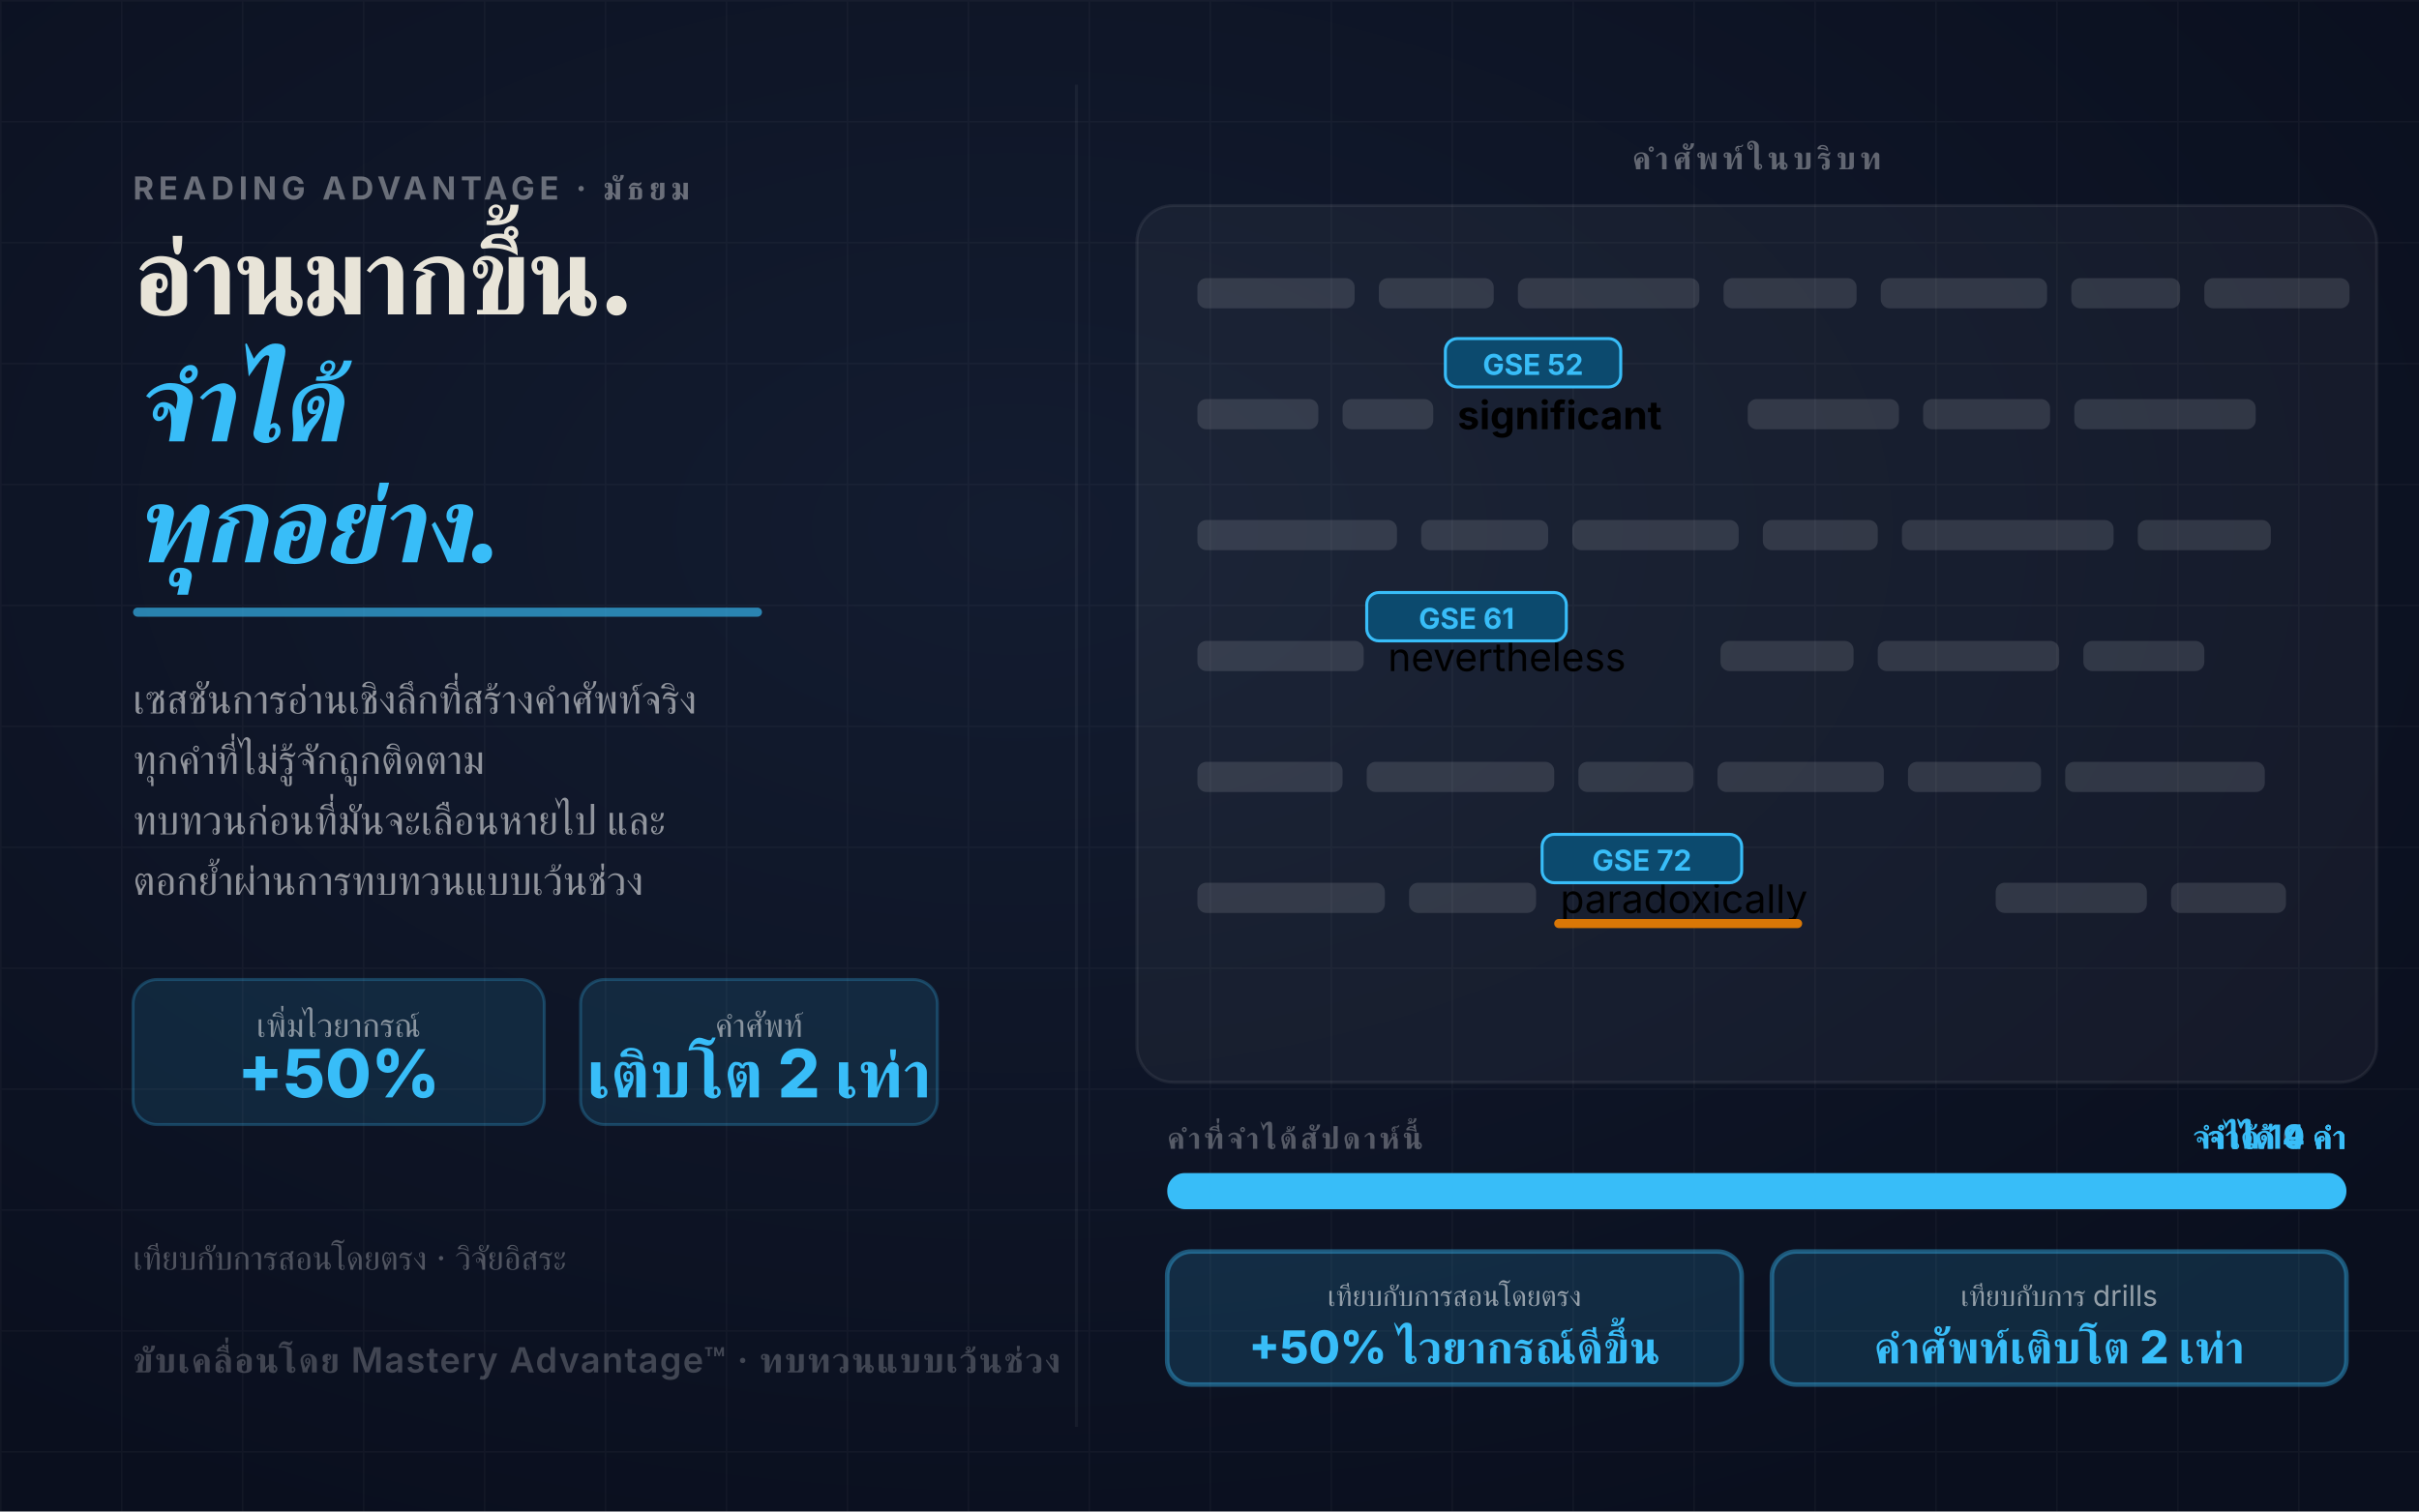
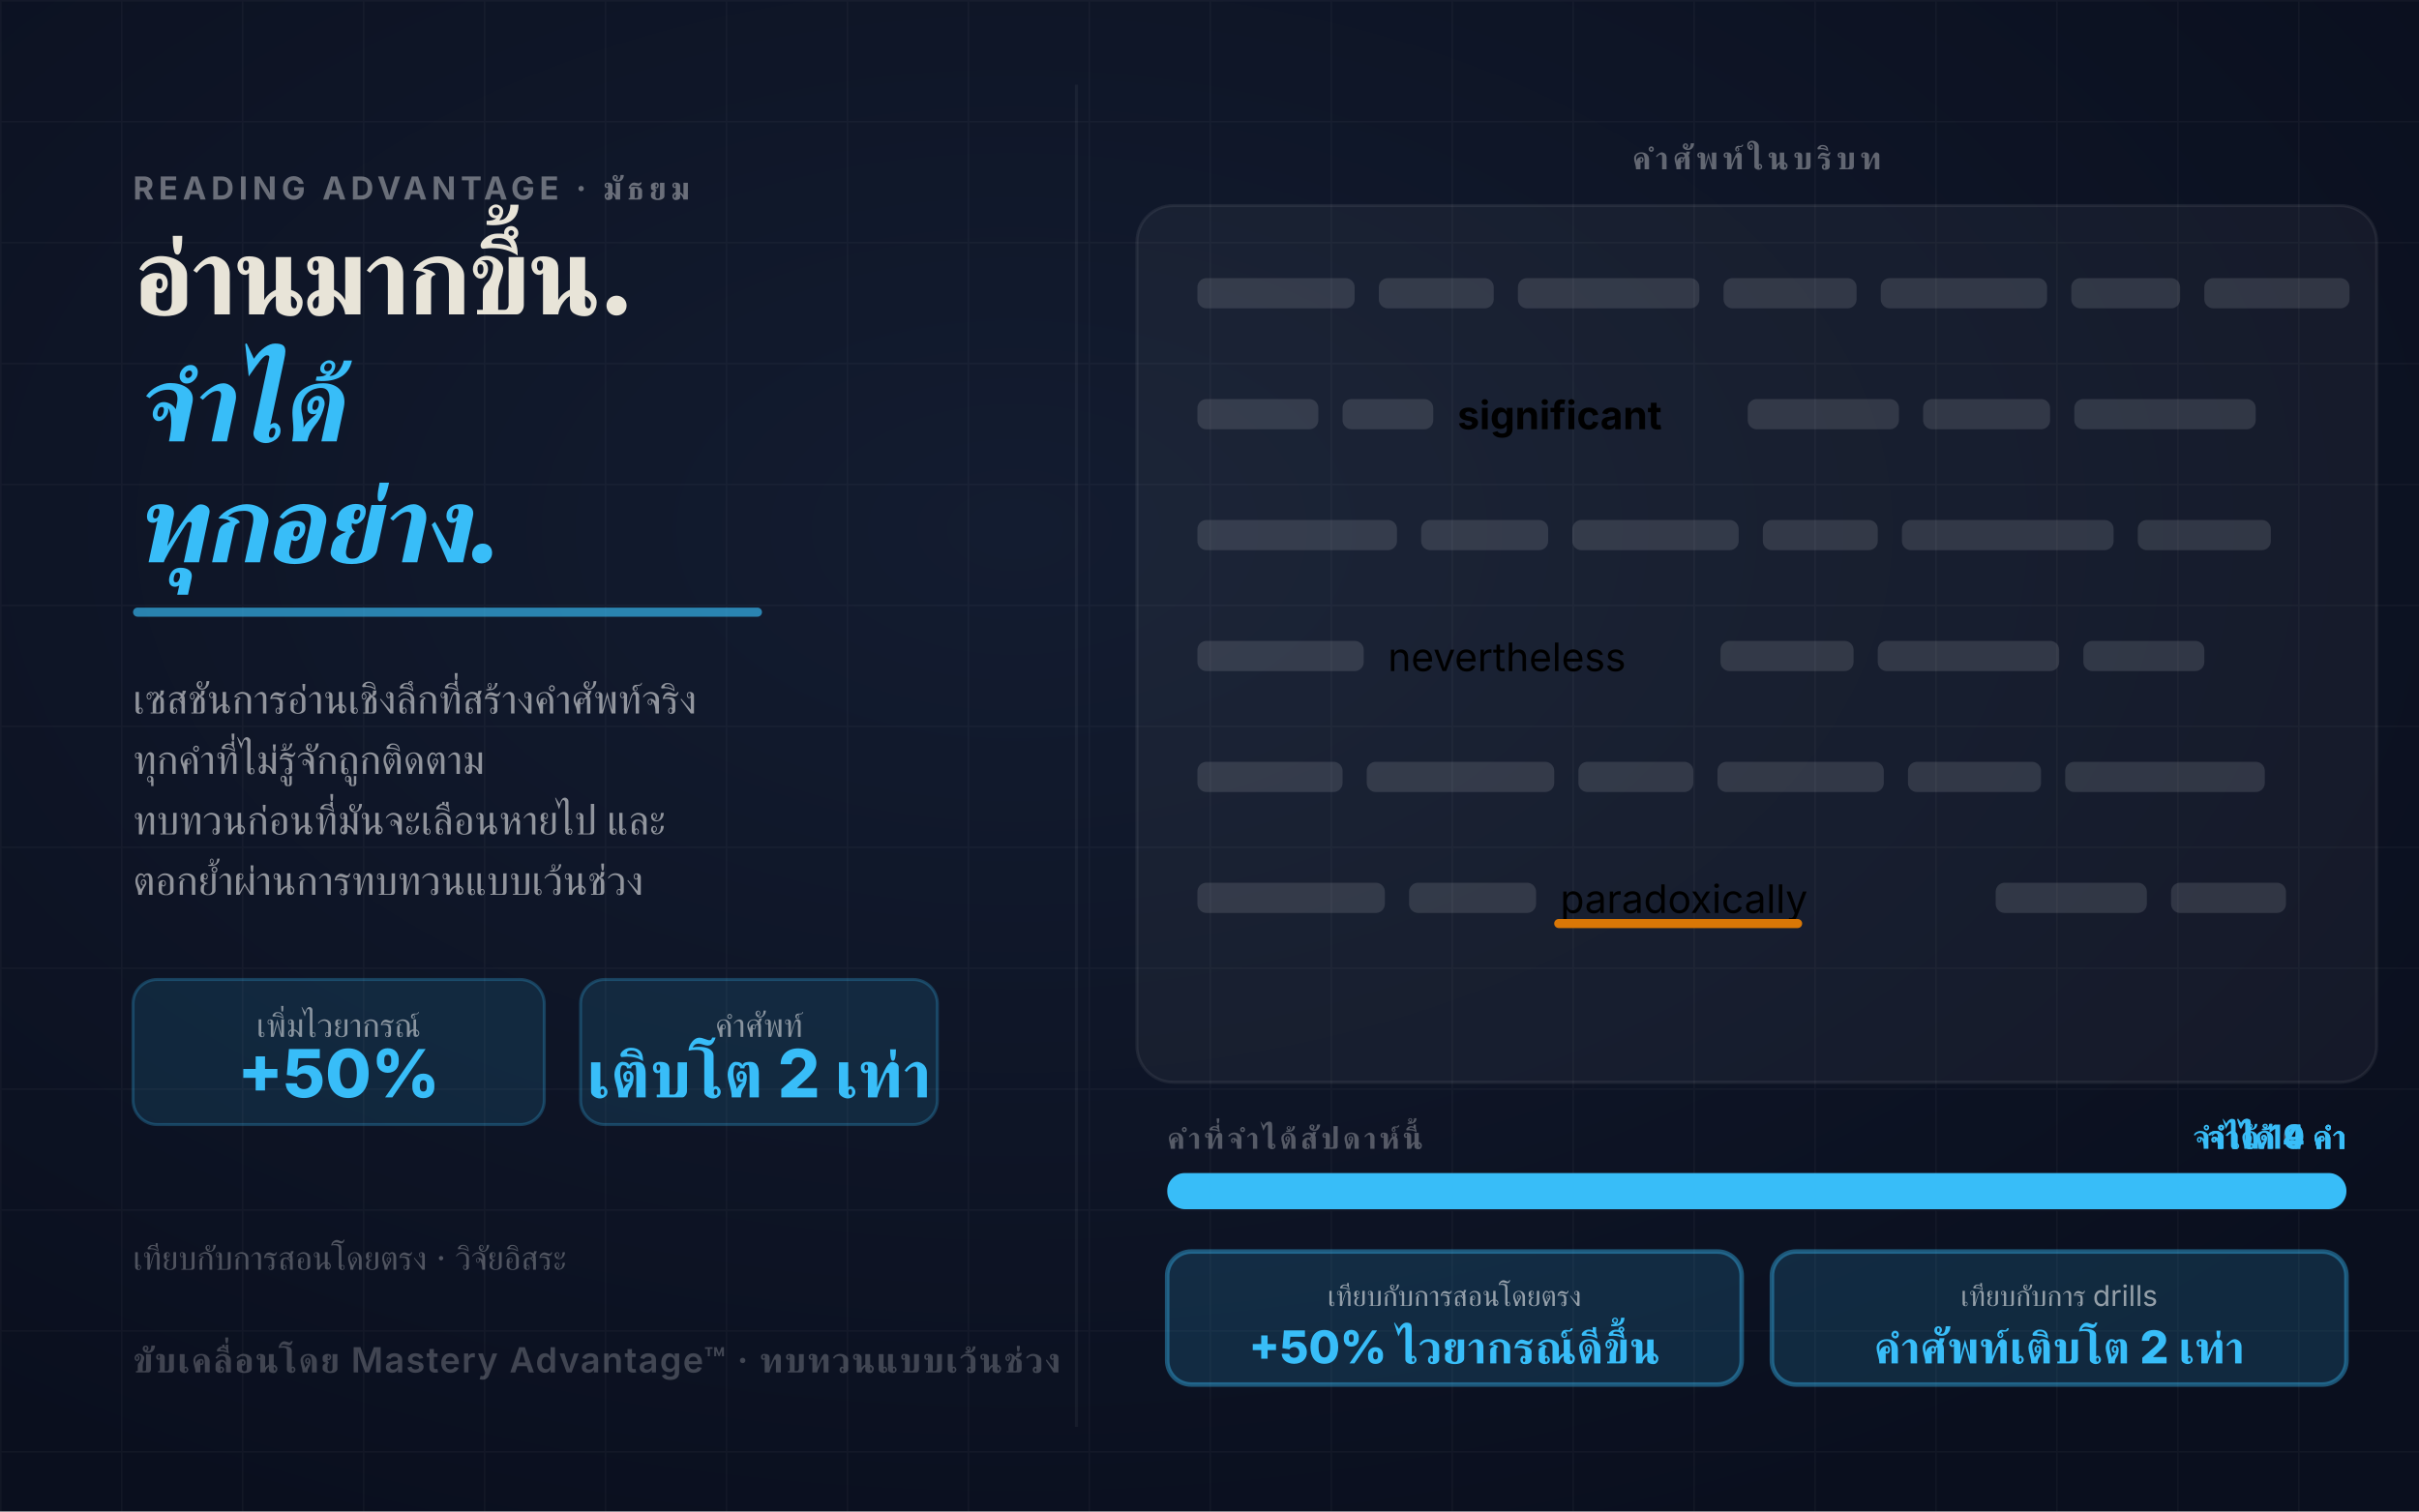
<svg xmlns="http://www.w3.org/2000/svg" viewBox="0 0 800 500" role="img" aria-label="Reading Advantage: อ่านมากขึ้น. จำได้ทุกอย่าง. ขับเคลื่อนโดย Mastery Advantage.">
  <style>
  .f { font-family: ui-sans-serif, system-ui, -apple-system, 'Segoe UI', sans-serif; }

  /* 12s master loop */
  /* Phase A 0-25%: word 1 surfaces */
  /* Phase B 25-50%: word 2 surfaces */
  /* Phase C 50-72%: word 3 surfaces, review flash */
  /* Phase D 72-88%: stat badges animate in */
  /* Phase E 88-100%: hold + reset */

  .word1 { animation: word1 12s ease-in-out infinite; }
  @keyframes word1 {
    0%,8%   { fill:#e8e4d8; font-weight:400; }
    16%,72% { fill:#38bdf8; font-weight:700; }
    88%     { fill:#38bdf8; opacity:1; }
    96%,100%{ fill:#e8e4d8; font-weight:400; }
  }
  .tag1 { animation: tag1 12s ease-in-out infinite; }
  @keyframes tag1 {
    0%,10%  { opacity:0; transform:translateY(4px); }
    18%,72% { opacity:1; transform:translateY(0); }
    88%     { opacity:1; }
    96%,100%{ opacity:0; }
  }

  .word2 { animation: word2 12s ease-in-out infinite; }
  @keyframes word2 {
    0%,26%  { fill:#e8e4d8; font-weight:400; }
    36%,72% { fill:#38bdf8; font-weight:700; }
    88%     { fill:#38bdf8; }
    96%,100%{ fill:#e8e4d8; font-weight:400; }
  }
  .tag2 { animation: tag2 12s ease-in-out infinite; }
  @keyframes tag2 {
    0%,28%  { opacity:0; transform:translateY(4px); }
    38%,72% { opacity:1; transform:translateY(0); }
    88%     { opacity:1; }
    96%,100%{ opacity:0; }
  }

  .word3 { animation: word3 12s ease-in-out infinite; }
  @keyframes word3 {
    0%,50%  { fill:#e8e4d8; font-weight:400; }
    60%,72% { fill:#38bdf8; font-weight:700; }
    88%     { fill:#38bdf8; }
    96%,100%{ fill:#e8e4d8; font-weight:400; }
  }
  .tag3 { animation: tag3 12s ease-in-out infinite; }
  @keyframes tag3 {
    0%,52%  { opacity:0; transform:translateY(4px); }
    62%,72% { opacity:1; transform:translateY(0); }
    88%     { opacity:1; }
    96%,100%{ opacity:0; }
  }

  /* Retention bar */
  .ret-bar {
    fill:#38bdf8;
    transform-origin:0% 50%;
    transform-box:fill-box;
    animation: ret-bar 12s ease-in-out infinite;
  }
  @keyframes ret-bar {
    0%,6%   { transform:scaleX(0.05); }
    20%     { transform:scaleX(0.28); }
    40%     { transform:scaleX(0.54); }
    65%     { transform:scaleX(0.82); }
    72%,88% { transform:scaleX(0.92); }
    96%,100%{ transform:scaleX(0.05); }
  }

  /* Review flash — amber forgetting curve pulse at ~60% then blue snap */
  .forget-flash { animation: forget-flash 12s ease-in-out infinite; }
  @keyframes forget-flash {
    0%,52%  { opacity:0; }
    56%     { opacity:0.8; }
    62%     { opacity:0; }
    100%    { opacity:0; }
  }

  /* Word count badge */
  .wcount-0  { animation: wc0  12s ease-in-out infinite; }
  .wcount-4  { animation: wc4  12s ease-in-out infinite; }
  .wcount-9  { animation: wc9  12s ease-in-out infinite; }
  .wcount-14 { animation: wc14 12s ease-in-out infinite; }
  @keyframes wc0  { 0%,6%{opacity:1}  16%,100%{opacity:0} }
  @keyframes wc4  { 0%,14%{opacity:0} 20%,34%{opacity:1} 44%,100%{opacity:0} }
  @keyframes wc9  { 0%,38%{opacity:0} 44%,58%{opacity:1} 68%,100%{opacity:0} }
  @keyframes wc14 { 0%,62%{opacity:0} 68%,88%{opacity:1} 96%,100%{opacity:0} }

  /* Stat badges */
  .stat-gram { animation: stat-gram 12s ease-in-out infinite; transform-origin:center; transform-box:fill-box; }
  @keyframes stat-gram {
    0%,70%  { opacity:0; transform:scale(0.7); }
    78%,88% { opacity:1; transform:scale(1); }
    96%,100%{ opacity:0; transform:scale(0.7); }
  }
  .stat-vocab { animation: stat-vocab 12s ease-in-out infinite; transform-origin:center; transform-box:fill-box; }
  @keyframes stat-vocab {
    0%,74%  { opacity:0; transform:scale(0.7); }
    82%,88% { opacity:1; transform:scale(1); }
    96%,100%{ opacity:0; transform:scale(0.7); }
  }

  /* Passage card fade in */
  .passage-card { animation: passage-in 12s ease-in-out infinite; }
  @keyframes passage-in {
    0%,4%  { opacity:0; }
    12%,88%{ opacity:1; }
    96%,100%{ opacity:0.3; }
  }

  @media (prefers-reduced-motion: reduce) { * { animation:none !important; } }
</style>
  <defs>
    <radialGradient id="bgRA" cx="42%" cy="35%" r="72%">
      <stop offset="0%" stop-color="#131c30" />
      <stop offset="100%" stop-color="#0a0f1e" />
    </radialGradient>
    <pattern id="gridRA" x="0" y="0" width="40" height="40" patternUnits="userSpaceOnUse">
      <path d="M40 0L0 0 0 40" fill="none" stroke="rgba(255,255,255,.034)" stroke-width="1" />
    </pattern>
    <filter id="glsRA" x="-60%" y="-60%" width="220%" height="220%">
      <feGaussianBlur stdDeviation="5" result="b" />
      <feMerge>
        <feMergeNode in="b" />
        <feMergeNode in="SourceGraphic" />
      </feMerge>
    </filter>
    <filter id="glowRA" x="-80%" y="-80%" width="260%" height="260%">
      <feGaussianBlur stdDeviation="8" result="b" />
      <feMerge>
        <feMergeNode in="b" />
        <feMergeNode in="SourceGraphic" />
      </feMerge>
    </filter>
    <clipPath id="ret-clip">
      <rect x="386" y="388" width="390" height="12" rx="6" />
    </clipPath>
  </defs>
  <rect width="800" height="500" fill="url(#bgRA)" />
  <rect width="800" height="500" fill="url(#gridRA)" />
  <text class="f" x="44" y="66" font-size="10.5" font-weight="700" letter-spacing="0.15em" fill="rgba(255,255,255,.38)">READING ADVANTAGE · มัธยม</text>
  <text class="f" x="44" y="104" font-size="36" font-weight="800" letter-spacing="-0.03em" fill="#e8e4d8">อ่านมากขึ้น.</text>
  <text class="f" x="44" y="146" font-size="36" font-weight="800" letter-spacing="-0.03em" font-style="italic" fill="#38bdf8">จำได้</text>
  <text class="f" x="44" y="186" font-size="36" font-weight="800" letter-spacing="-0.03em" font-style="italic" fill="#38bdf8">ทุกอย่าง.</text>
  <rect x="44" y="201" width="208" height="3" rx="1.5" fill="#38bdf8" opacity=".65" />
  <text class="f" x="44" y="236" font-size="13.5" fill="rgba(255,255,255,.54)">เซสชันการอ่านเชิงลึกที่สร้างคำศัพท์จริง</text>
  <text class="f" x="44" y="256" font-size="13.5" fill="rgba(255,255,255,.54)">ทุกคำที่ไม่รู้จักถูกติดตาม</text>
  <text class="f" x="44" y="276" font-size="13.5" fill="rgba(255,255,255,.54)">ทบทวนก่อนที่มันจะเลือนหายไป และ</text>
  <text class="f" x="44" y="296" font-size="13.5" fill="rgba(255,255,255,.54)">ตอกย้ำผ่านการทบทวนแบบเว้นช่วง</text>
  <g transform="translate(44,324)">
    <rect x="0" y="0" width="136" height="48" rx="8" fill="rgba(56,189,248,.12)" stroke="rgba(56,189,248,.25)" stroke-width="1" />
    <text class="f" x="68" y="19" text-anchor="middle" font-size="11" fill="rgba(255,255,255,.5)">เพิ่มไวยากรณ์</text>
    <text class="f" x="68" y="39" text-anchor="middle" font-size="22" font-weight="800" fill="#38bdf8">+50%</text>
  </g>
  <g transform="translate(192,324)">
    <rect x="0" y="0" width="118" height="48" rx="8" fill="rgba(56,189,248,.12)" stroke="rgba(56,189,248,.25)" stroke-width="1" />
    <text class="f" x="59" y="19" text-anchor="middle" font-size="11" fill="rgba(255,255,255,.5)">คำศัพท์</text>
    <text class="f" x="59" y="39" text-anchor="middle" font-size="22" font-weight="800" fill="#38bdf8">เติบโต 2 เท่า</text>
  </g>
  <text class="f" x="44" y="420" font-size="11" fill="rgba(255,255,255,.28)">เทียบกับการสอนโดยตรง · วิจัยอิสระ</text>
  <text class="f" x="44" y="454" font-size="11.5" font-weight="600" letter-spacing="0.04em" fill="rgba(255,255,255,.22)">ขับเคลื่อนโดย Mastery Advantage™ · ทบทวนแบบเว้นช่วง</text>
  <line x1="356" y1="28" x2="356" y2="472" stroke="rgba(255,255,255,.05)" stroke-width="1" />
  <text class="f" x="581" y="56" text-anchor="middle" font-size="10.5" font-weight="700" letter-spacing="0.13em" fill="rgba(255,255,255,.35)">คำศัพท์ในบริบท</text>
  <g class="passage-card">
    <rect x="376" y="68" width="410" height="290" rx="12" fill="rgba(255,255,255,.04)" stroke="rgba(255,255,255,.07)" stroke-width="1" />
    <rect x="396" y="92" width="52" height="10" rx="3" fill="rgba(255,255,255,.12)" />
    <rect x="456" y="92" width="38" height="10" rx="3" fill="rgba(255,255,255,.12)" />
    <rect x="502" y="92" width="60" height="10" rx="3" fill="rgba(255,255,255,.12)" />
    <rect x="570" y="92" width="44" height="10" rx="3" fill="rgba(255,255,255,.12)" />
    <rect x="622" y="92" width="55" height="10" rx="3" fill="rgba(255,255,255,.12)" />
    <rect x="685" y="92" width="36" height="10" rx="3" fill="rgba(255,255,255,.12)" />
    <rect x="729" y="92" width="48" height="10" rx="3" fill="rgba(255,255,255,.12)" />
    <rect x="396" y="132" width="40" height="10" rx="3" fill="rgba(255,255,255,.12)" />
    <rect x="444" y="132" width="30" height="10" rx="3" fill="rgba(255,255,255,.12)" />
    <text class="f word1" x="482" y="142" font-size="13" font-weight="700">significant</text>
    <rect x="578" y="132" width="50" height="10" rx="3" fill="rgba(255,255,255,.12)" />
    <rect x="636" y="132" width="42" height="10" rx="3" fill="rgba(255,255,255,.12)" />
    <rect x="686" y="132" width="60" height="10" rx="3" fill="rgba(255,255,255,.12)" />
-     <g class="tag1" style="transform-origin:482px 118px">
-       <rect x="478" y="112" width="58" height="16" rx="4" fill="#0c4a6e" stroke="#38bdf8" stroke-width="1" />
-       <text class="f" x="507" y="124" text-anchor="middle" font-size="9.5" font-weight="700" fill="#38bdf8">GSE 52</text>
-     </g>
    <rect x="396" y="172" width="66" height="10" rx="3" fill="rgba(255,255,255,.12)" />
    <rect x="470" y="172" width="42" height="10" rx="3" fill="rgba(255,255,255,.12)" />
    <rect x="520" y="172" width="55" height="10" rx="3" fill="rgba(255,255,255,.12)" />
    <rect x="583" y="172" width="38" height="10" rx="3" fill="rgba(255,255,255,.12)" />
    <rect x="629" y="172" width="70" height="10" rx="3" fill="rgba(255,255,255,.12)" />
    <rect x="707" y="172" width="44" height="10" rx="3" fill="rgba(255,255,255,.12)" />
    <rect x="396" y="212" width="55" height="10" rx="3" fill="rgba(255,255,255,.12)" />
    <text class="f word2" x="459" y="222" font-size="13">nevertheless</text>
    <rect x="569" y="212" width="44" height="10" rx="3" fill="rgba(255,255,255,.12)" />
    <rect x="621" y="212" width="60" height="10" rx="3" fill="rgba(255,255,255,.12)" />
    <rect x="689" y="212" width="40" height="10" rx="3" fill="rgba(255,255,255,.12)" />
-     <g class="tag2" style="transform-origin:456px 198px">
-       <rect x="452" y="196" width="66" height="16" rx="4" fill="#0c4a6e" stroke="#38bdf8" stroke-width="1" />
-       <text class="f" x="485" y="208" text-anchor="middle" font-size="9.5" font-weight="700" fill="#38bdf8">GSE 61</text>
-     </g>
    <rect x="396" y="252" width="48" height="10" rx="3" fill="rgba(255,255,255,.12)" />
    <rect x="452" y="252" width="62" height="10" rx="3" fill="rgba(255,255,255,.12)" />
    <rect x="522" y="252" width="38" height="10" rx="3" fill="rgba(255,255,255,.12)" />
    <rect x="568" y="252" width="55" height="10" rx="3" fill="rgba(255,255,255,.12)" />
    <rect x="631" y="252" width="44" height="10" rx="3" fill="rgba(255,255,255,.12)" />
    <rect x="683" y="252" width="66" height="10" rx="3" fill="rgba(255,255,255,.12)" />
    <rect x="396" y="292" width="62" height="10" rx="3" fill="rgba(255,255,255,.12)" />
    <rect x="466" y="292" width="42" height="10" rx="3" fill="rgba(255,255,255,.12)" />
    <text class="f word3" x="516" y="302" font-size="13">paradoxically</text>
    <rect x="660" y="292" width="50" height="10" rx="3" fill="rgba(255,255,255,.12)" />
    <rect x="718" y="292" width="38" height="10" rx="3" fill="rgba(255,255,255,.12)" />
-     <g class="tag3" style="transform-origin:514px 278px">
-       <rect x="510" y="276" width="66" height="16" rx="4" fill="#0c4a6e" stroke="#38bdf8" stroke-width="1" />
-       <text class="f" x="543" y="288" text-anchor="middle" font-size="9.5" font-weight="700" fill="#38bdf8">GSE 72</text>
-     </g>
    <rect class="forget-flash" x="514" y="304" width="82" height="3" rx="1.5" fill="#d97706" />
  </g>
  <text class="f" x="386" y="380" font-size="10" font-weight="700" letter-spacing="0.1em" fill="rgba(255,255,255,.3)">คำที่จำได้สัปดาห์นี้</text>
  <g transform="translate(776,380)">
    <text class="f wcount-0" text-anchor="end" font-size="11" font-weight="700" fill="rgba(255,255,255,.3)">จำได้ 0 คำ</text>
    <text class="f wcount-4" text-anchor="end" font-size="11" font-weight="700" fill="#38bdf8">จำได้ 4 คำ</text>
    <text class="f wcount-9" text-anchor="end" font-size="11" font-weight="700" fill="#38bdf8">จำได้ 9 คำ</text>
    <text class="f wcount-14" text-anchor="end" font-size="11" font-weight="700" fill="#38bdf8">จำได้ 14 คำ</text>
  </g>
  <rect x="386" y="388" width="390" height="12" rx="6" fill="rgba(255,255,255,.06)" />
  <g clip-path="url(#ret-clip)">
    <rect class="ret-bar" x="386" y="388" width="390" height="12" filter="url(#glsRA)" />
  </g>
  <g class="stat-gram" transform="translate(386,414)">
    <rect x="0" y="0" width="190" height="44" rx="8" fill="rgba(56,189,248,.15)" stroke="rgba(56,189,248,.4)" stroke-width="1.5" />
    <text class="f" x="95" y="18" text-anchor="middle" font-size="9.5" fill="rgba(255,255,255,.55)">เทียบกับการสอนโดยตรง</text>
    <text class="f" x="95" y="37" text-anchor="middle" font-size="15" font-weight="800" fill="#38bdf8">+50% ไวยากรณ์ดีขึ้น</text>
  </g>
  <g class="stat-vocab" transform="translate(586,414)">
    <rect x="0" y="0" width="190" height="44" rx="8" fill="rgba(56,189,248,.15)" stroke="rgba(56,189,248,.4)" stroke-width="1.5" />
    <text class="f" x="95" y="18" text-anchor="middle" font-size="9.5" fill="rgba(255,255,255,.55)">เทียบกับการ drills</text>
    <text class="f" x="95" y="37" text-anchor="middle" font-size="15" font-weight="800" fill="#38bdf8">คำศัพท์เติบโต 2 เท่า</text>
  </g>
</svg>
